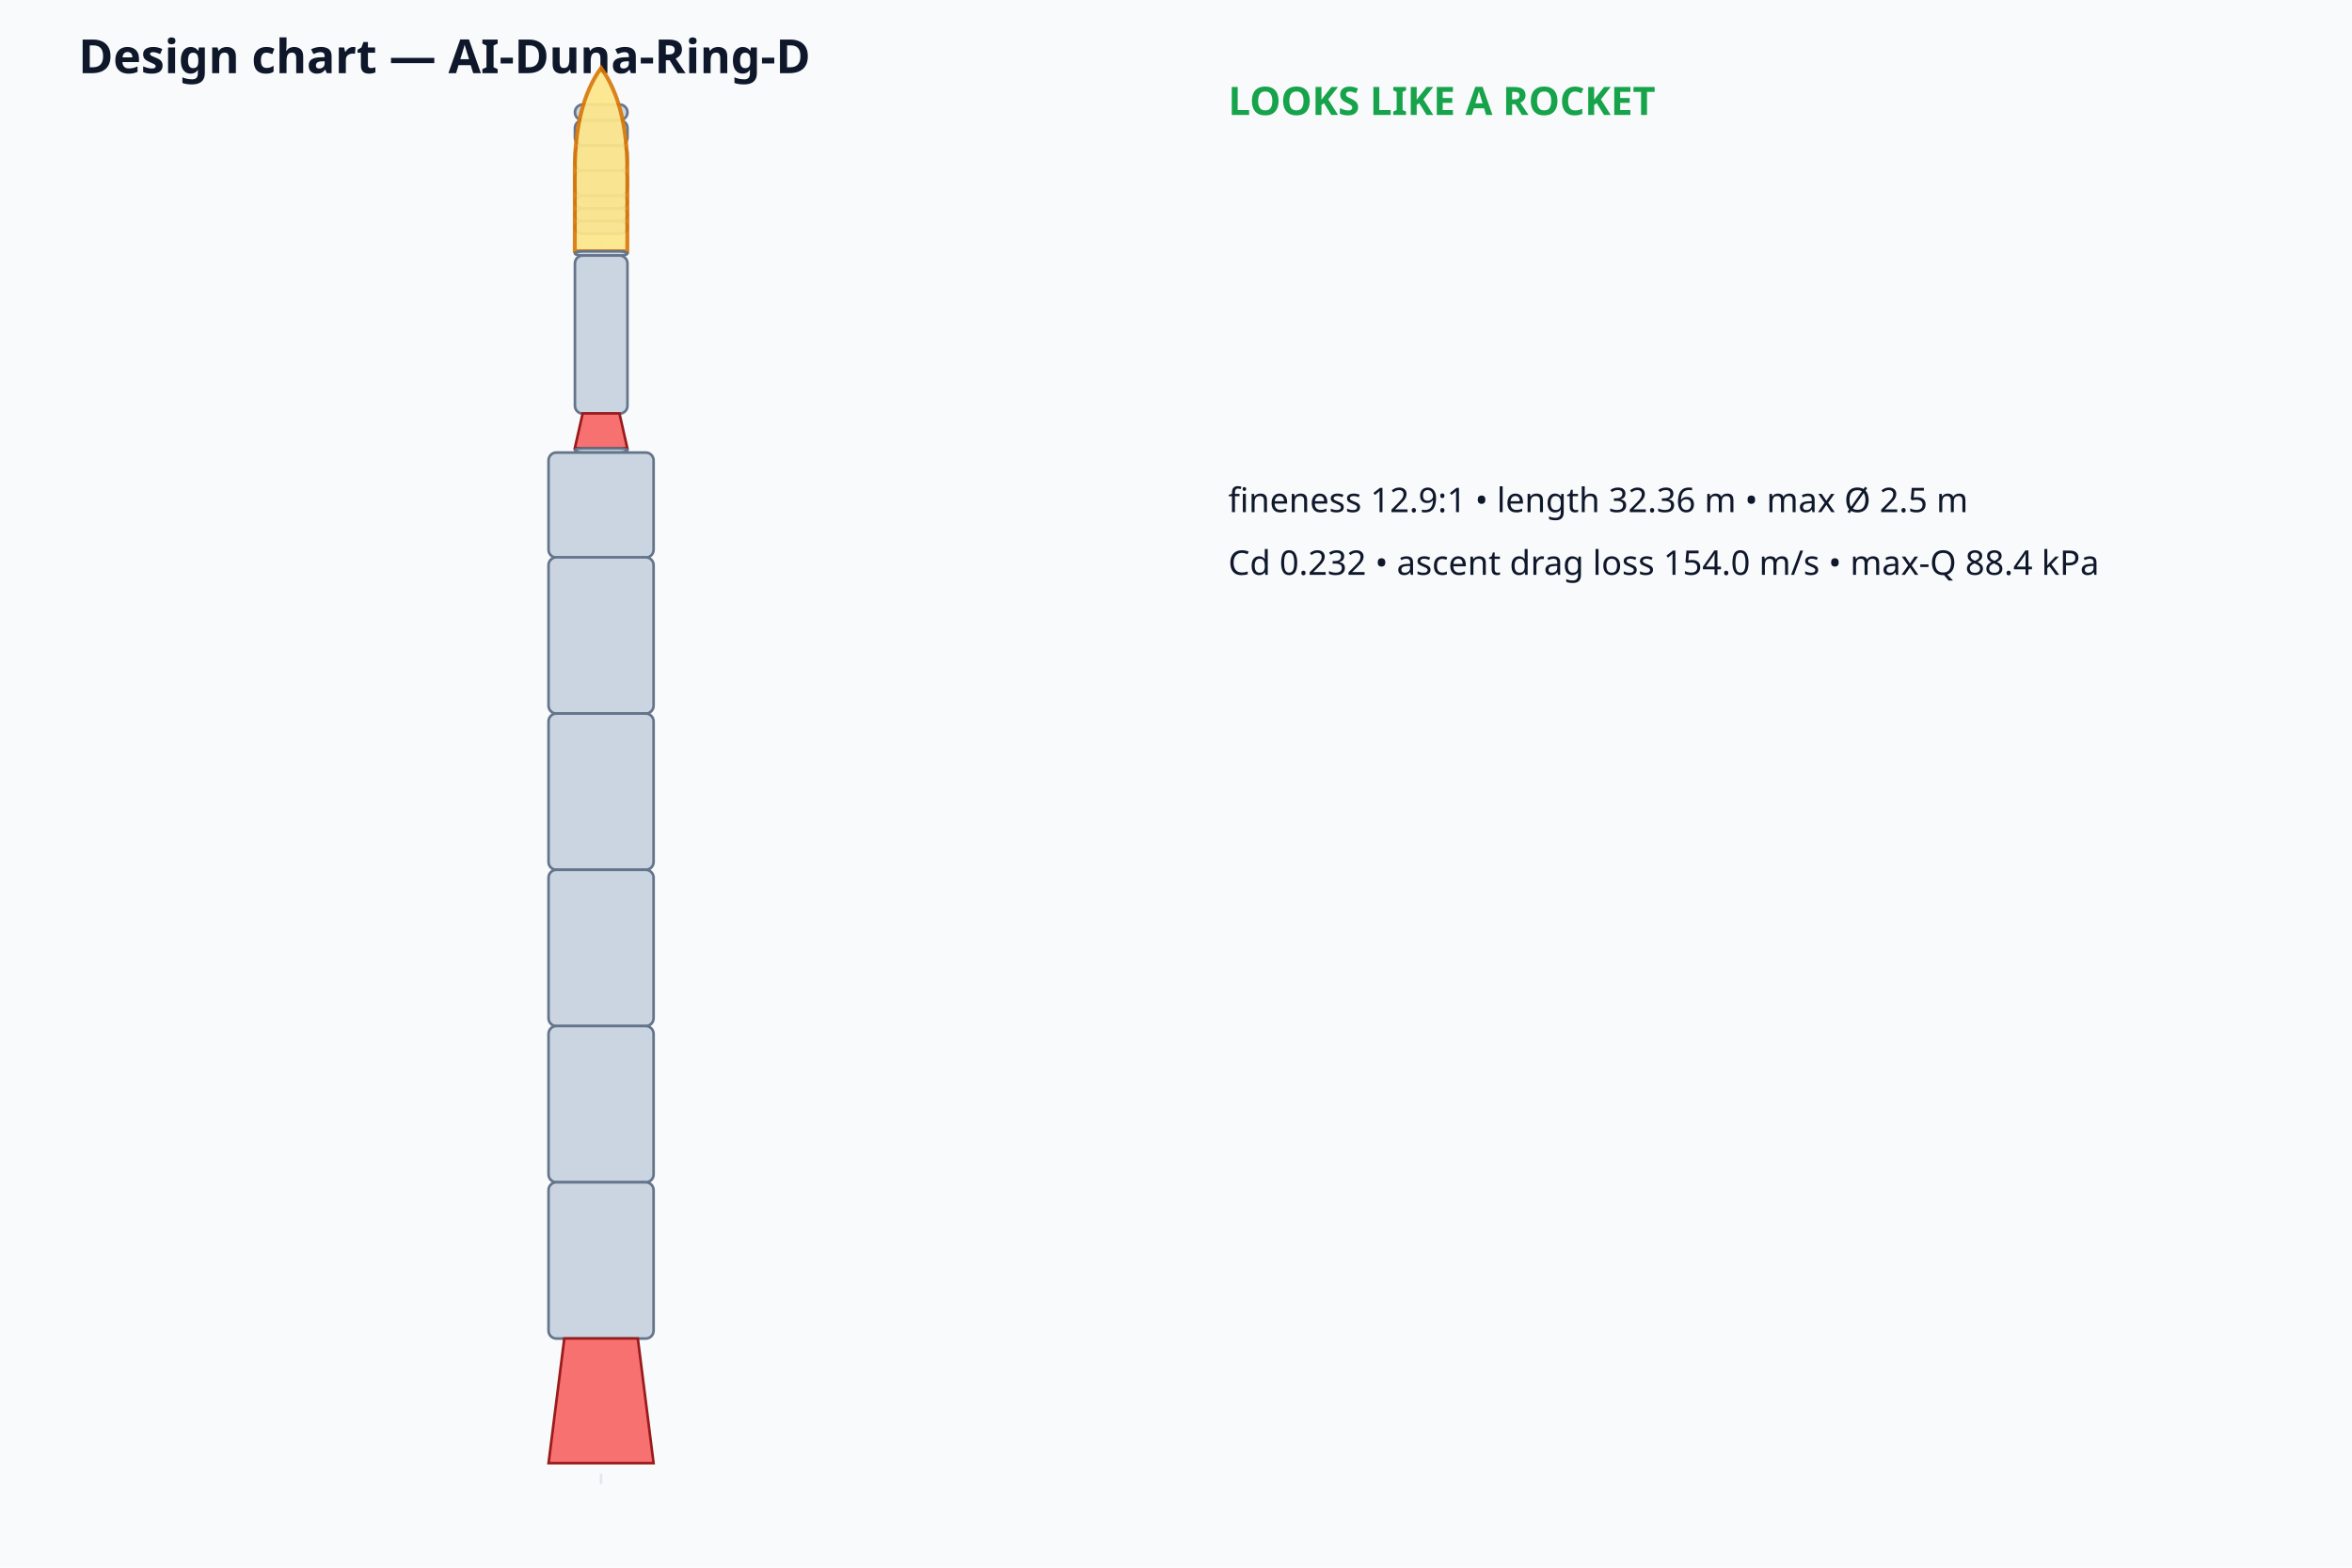
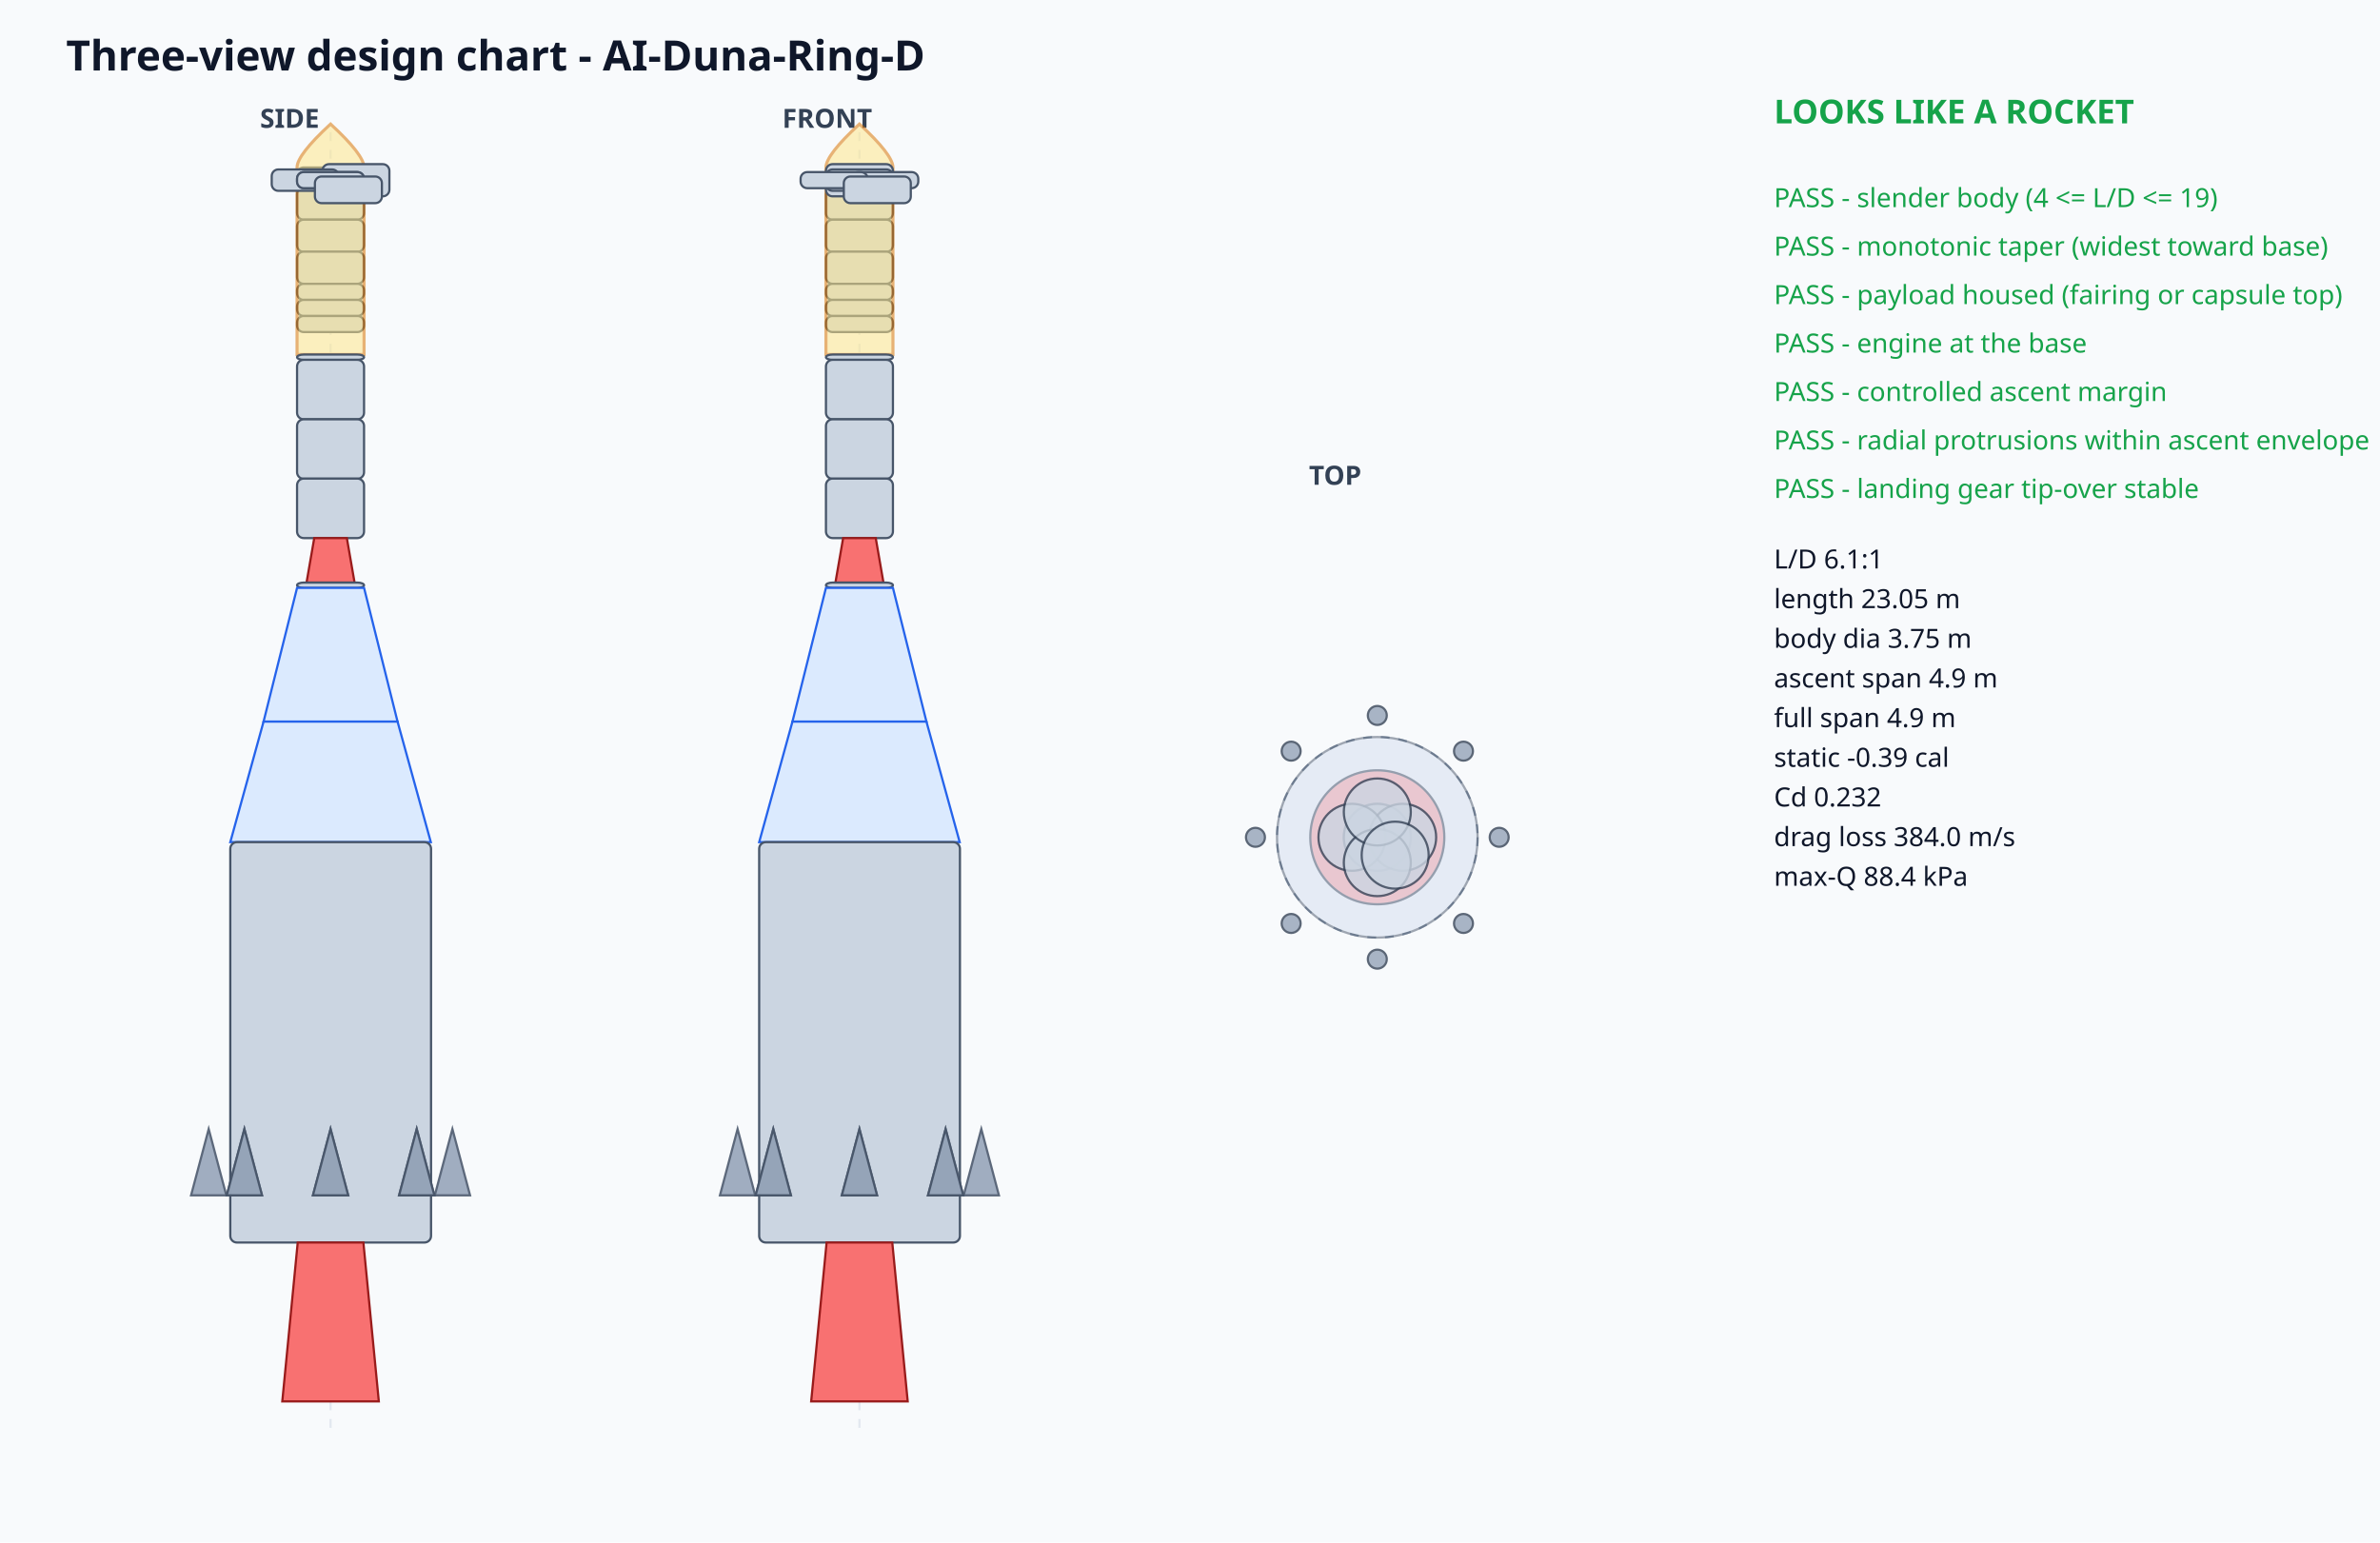
- <svg xmlns="http://www.w3.org/2000/svg" width="900" height="600" viewBox="0 0 900 600" font-family="system-ui,Segoe UI,sans-serif">
-   <rect width="900" height="600" fill="#f8fafc" />
-   <text x="30" y="28" font-size="18" font-weight="700" fill="#0f172a">Design chart — AI-Duna-Ring-D</text>
-   <line x1="230.0" y1="36" x2="230.0" y2="572" stroke="#e2e8f0" stroke-dasharray="4 4" />
-   <rect x="220.0" y="40.0" width="20.1" height="6.0" rx="3" fill="#cbd5e1" stroke="#64748b" />
-   <rect x="220.0" y="46.0" width="20.1" height="9.6" rx="3" fill="#cbd5e1" stroke="#64748b" />
-   <rect x="220.0" y="55.7" width="20.1" height="9.6" rx="3" fill="#cbd5e1" stroke="#64748b" />
-   <rect x="220.0" y="65.3" width="20.1" height="9.6" rx="3" fill="#cbd5e1" stroke="#64748b" />
-   <rect x="220.0" y="74.9" width="20.1" height="4.8" rx="3" fill="#cbd5e1" stroke="#64748b" />
-   <rect x="220.0" y="79.8" width="20.1" height="4.8" rx="3" fill="#cbd5e1" stroke="#64748b" />
-   <rect x="220.0" y="84.6" width="20.1" height="4.8" rx="3" fill="#cbd5e1" stroke="#64748b" />
-   <path d="M 219.955 96.153 L 219.955 65.269 Q 219.955 40.0 230.0 26.0 Q 240.045 40.0 240.045 65.269 L 240.045 96.153 Z" fill="#fde68a" stroke="#d97706" stroke-width="1.5" opacity="0.92" />
-   <rect x="220.0" y="96.2" width="20.1" height="1.6" rx="3" fill="#cbd5e1" stroke="#64748b" />
-   <rect x="220.0" y="97.8" width="20.1" height="60.5" rx="3" fill="#cbd5e1" stroke="#64748b" />
-   <polygon points="222.969,158.22 237.031,158.22 240.045,171.559 219.955,171.559" fill="#f87171" stroke="#991b1b" />
-   <rect x="220.0" y="171.6" width="20.1" height="1.6" rx="3" fill="#cbd5e1" stroke="#64748b" />
-   <rect x="209.9" y="173.2" width="40.2" height="40.2" rx="3" fill="#cbd5e1" stroke="#64748b" />
-   <rect x="209.9" y="213.3" width="40.2" height="59.8" rx="3" fill="#cbd5e1" stroke="#64748b" />
-   <rect x="209.9" y="273.1" width="40.2" height="59.8" rx="3" fill="#cbd5e1" stroke="#64748b" />
-   <rect x="209.9" y="332.9" width="40.2" height="59.8" rx="3" fill="#cbd5e1" stroke="#64748b" />
-   <rect x="209.9" y="392.7" width="40.2" height="59.8" rx="3" fill="#cbd5e1" stroke="#64748b" />
-   <rect x="209.9" y="452.5" width="40.2" height="59.8" rx="3" fill="#cbd5e1" stroke="#64748b" />
-   <polygon points="215.938,512.269 244.062,512.269 250.089,560.0 209.911,560.0" fill="#f87171" stroke="#991b1b" />
-   <text x="470" y="44" font-size="15" font-weight="700" fill="#16a34a">LOOKS LIKE A ROCKET</text>
-   <text x="470" y="196" font-size="13" fill="#0f172a">fineness 12.9:1  •  length 32.36 m  •  max Ø 2.5 m</text>
-   <text x="470" y="220" font-size="13" fill="#0f172a">Cd 0.232  •  ascent drag loss 154.0 m/s  •  max-Q 88.4 kPa</text>
+ <svg xmlns="http://www.w3.org/2000/svg" width="1080" height="700" viewBox="0 0 1080 700" font-family="system-ui,Segoe UI,sans-serif">
+   <rect width="1080" height="700" fill="#f8fafc" />
+   <text x="30" y="32" font-size="19" font-weight="700" fill="#0f172a">Three-view design chart - AI-Duna-Ring-D</text>
+   <text x="805" y="56" font-size="15" font-weight="700" fill="#16a34a">LOOKS LIKE A ROCKET</text>
+   <text x="118" y="58" font-size="12" font-weight="700" fill="#334155">SIDE</text>
+   <text x="355" y="58" font-size="12" font-weight="700" fill="#334155">FRONT</text>
+   <text x="594" y="220" font-size="12" font-weight="700" fill="#334155">TOP</text>
+   <line x1="150.0" y1="60" x2="150.0" y2="650" stroke="#e2e8f0" stroke-dasharray="4 4" />
+   <line x1="390.0" y1="60" x2="390.0" y2="650" stroke="#e2e8f0" stroke-dasharray="4 4" />
+   <circle cx="625.0" cy="380.0" r="45.5" fill="none" stroke="#94a3b8" stroke-dasharray="4 4" />
+   <rect x="134.8" y="76.0" width="30.4" height="9.1" rx="3" fill="#cbd5e1" stroke="#475569" />
+   <rect x="134.8" y="85.1" width="30.4" height="14.6" rx="3" fill="#cbd5e1" stroke="#475569" />
+   <rect x="134.8" y="99.7" width="30.4" height="14.6" rx="3" fill="#cbd5e1" stroke="#475569" />
+   <rect x="134.8" y="114.2" width="30.4" height="14.6" rx="3" fill="#cbd5e1" stroke="#475569" />
+   <rect x="134.8" y="128.8" width="30.4" height="7.3" rx="3" fill="#cbd5e1" stroke="#475569" />
+   <rect x="134.8" y="136.1" width="30.4" height="7.3" rx="3" fill="#cbd5e1" stroke="#475569" />
+   <rect x="134.8" y="143.4" width="30.4" height="7.3" rx="3" fill="#cbd5e1" stroke="#475569" />
+   <path d="M 134.8 160.9 L 134.8 76.0 Q 134.8 70.3 150.0 56.3 Q 165.2 70.3 165.2 76.0 L 165.2 160.9 Z" fill="#fde68a" stroke="#d97706" stroke-width="1.4" opacity="0.55" />
+   <rect x="134.8" y="160.9" width="30.4" height="2.4" rx="3" fill="#cbd5e1" stroke="#475569" />
+   <rect x="134.8" y="163.3" width="30.4" height="27.0" rx="3" fill="#cbd5e1" stroke="#475569" />
+   <rect x="134.8" y="190.3" width="30.4" height="27.0" rx="3" fill="#cbd5e1" stroke="#475569" />
+   <rect x="134.8" y="217.2" width="30.4" height="27.0" rx="3" fill="#cbd5e1" stroke="#475569" />
+   <polygon points="142.6,244.2 157.4,244.2 160.9,264.4 139.1,264.4" fill="#f87171" stroke="#991b1b" />
+   <rect x="134.8" y="264.4" width="30.4" height="2.4" rx="3" fill="#cbd5e1" stroke="#475569" />
+   <polygon points="134.8,266.8 165.2,266.8 180.4,327.5 119.6,327.5" fill="#dbeafe" stroke="#2563eb" />
+   <polygon points="119.6,327.5 180.4,327.5 195.5,382.2 104.5,382.2" fill="#dbeafe" stroke="#2563eb" />
+   <rect x="104.5" y="382.2" width="91.1" height="181.7" rx="3" fill="#cbd5e1" stroke="#475569" />
+   <polygon points="135.1,563.9 164.9,563.9 171.9,636.0 128.1,636.0" fill="#f87171" stroke="#991b1b" />
+   <rect x="146.3" y="74.5" width="30.4" height="14.6" rx="3" fill="#cbd5e1" stroke="#475569" />
+   <rect x="123.3" y="76.9" width="30.4" height="9.7" rx="3" fill="#cbd5e1" stroke="#475569" />
+   <rect x="134.8" y="78.1" width="30.4" height="7.3" rx="3" fill="#cbd5e1" stroke="#475569" />
+   <rect x="134.8" y="78.1" width="30.4" height="7.3" rx="3" fill="#cbd5e1" stroke="#475569" />
+   <rect x="142.9" y="80.1" width="30.4" height="12.1" rx="3" fill="#cbd5e1" stroke="#475569" />
+   <polygon points="205.3,512.4 197.3,542.5 213.3,542.5" fill="#94a3b8" stroke="#475569" opacity="0.88" />
+   <polygon points="189.1,512.4 181.1,542.5 197.1,542.5" fill="#94a3b8" stroke="#475569" opacity="0.88" />
+   <polygon points="150.0,512.4 142.0,542.5 158.0,542.5" fill="#94a3b8" stroke="#475569" opacity="0.88" />
+   <polygon points="110.9,512.4 102.9,542.5 118.9,542.5" fill="#94a3b8" stroke="#475569" opacity="0.88" />
+   <polygon points="94.7,512.4 86.7,542.5 102.7,542.5" fill="#94a3b8" stroke="#475569" opacity="0.88" />
+   <polygon points="110.9,512.4 102.9,542.5 118.9,542.5" fill="#94a3b8" stroke="#475569" opacity="0.88" />
+   <polygon points="150.0,512.4 142.0,542.5 158.0,542.5" fill="#94a3b8" stroke="#475569" opacity="0.88" />
+   <polygon points="189.1,512.4 181.1,542.5 197.1,542.5" fill="#94a3b8" stroke="#475569" opacity="0.88" />
+   <rect x="374.8" y="76.0" width="30.4" height="9.1" rx="3" fill="#cbd5e1" stroke="#475569" />
+   <rect x="374.8" y="85.1" width="30.4" height="14.6" rx="3" fill="#cbd5e1" stroke="#475569" />
+   <rect x="374.8" y="99.7" width="30.4" height="14.6" rx="3" fill="#cbd5e1" stroke="#475569" />
+   <rect x="374.8" y="114.2" width="30.4" height="14.6" rx="3" fill="#cbd5e1" stroke="#475569" />
+   <rect x="374.8" y="128.8" width="30.4" height="7.3" rx="3" fill="#cbd5e1" stroke="#475569" />
+   <rect x="374.8" y="136.1" width="30.4" height="7.3" rx="3" fill="#cbd5e1" stroke="#475569" />
+   <rect x="374.8" y="143.4" width="30.4" height="7.3" rx="3" fill="#cbd5e1" stroke="#475569" />
+   <path d="M 374.8 160.9 L 374.8 76.0 Q 374.8 70.3 390.0 56.3 Q 405.2 70.3 405.2 76.0 L 405.2 160.9 Z" fill="#fde68a" stroke="#d97706" stroke-width="1.4" opacity="0.55" />
+   <rect x="374.8" y="160.9" width="30.4" height="2.4" rx="3" fill="#cbd5e1" stroke="#475569" />
+   <rect x="374.8" y="163.3" width="30.4" height="27.0" rx="3" fill="#cbd5e1" stroke="#475569" />
+   <rect x="374.8" y="190.3" width="30.4" height="27.0" rx="3" fill="#cbd5e1" stroke="#475569" />
+   <rect x="374.8" y="217.2" width="30.4" height="27.0" rx="3" fill="#cbd5e1" stroke="#475569" />
+   <polygon points="382.6,244.2 397.4,244.2 400.9,264.4 379.1,264.4" fill="#f87171" stroke="#991b1b" />
+   <rect x="374.8" y="264.4" width="30.4" height="2.4" rx="3" fill="#cbd5e1" stroke="#475569" />
+   <polygon points="374.8,266.8 405.2,266.8 420.4,327.5 359.6,327.5" fill="#dbeafe" stroke="#2563eb" />
+   <polygon points="359.6,327.5 420.4,327.5 435.5,382.2 344.5,382.2" fill="#dbeafe" stroke="#2563eb" />
+   <rect x="344.5" y="382.2" width="91.1" height="181.7" rx="3" fill="#cbd5e1" stroke="#475569" />
+   <polygon points="375.1,563.9 404.9,563.9 411.9,636.0 368.1,636.0" fill="#f87171" stroke="#991b1b" />
+   <rect x="374.8" y="74.5" width="30.4" height="14.6" rx="3" fill="#cbd5e1" stroke="#475569" />
+   <rect x="374.8" y="76.9" width="30.4" height="9.7" rx="3" fill="#cbd5e1" stroke="#475569" />
+   <rect x="386.3" y="78.1" width="30.4" height="7.3" rx="3" fill="#cbd5e1" stroke="#475569" />
+   <rect x="363.3" y="78.1" width="30.4" height="7.3" rx="3" fill="#cbd5e1" stroke="#475569" />
+   <rect x="382.9" y="80.1" width="30.4" height="12.1" rx="3" fill="#cbd5e1" stroke="#475569" />
+   <polygon points="390.0,512.4 382.0,542.5 398.0,542.5" fill="#94a3b8" stroke="#475569" opacity="0.88" />
+   <polygon points="429.1,512.4 421.1,542.5 437.1,542.5" fill="#94a3b8" stroke="#475569" opacity="0.88" />
+   <polygon points="445.3,512.4 437.3,542.5 453.3,542.5" fill="#94a3b8" stroke="#475569" opacity="0.88" />
+   <polygon points="429.1,512.4 421.1,542.5 437.1,542.5" fill="#94a3b8" stroke="#475569" opacity="0.88" />
+   <polygon points="390.0,512.4 382.0,542.5 398.0,542.5" fill="#94a3b8" stroke="#475569" opacity="0.88" />
+   <polygon points="350.9,512.4 342.9,542.5 358.9,542.5" fill="#94a3b8" stroke="#475569" opacity="0.88" />
+   <polygon points="334.7,512.4 326.7,542.5 342.7,542.5" fill="#94a3b8" stroke="#475569" opacity="0.88" />
+   <polygon points="350.9,512.4 342.9,542.5 358.9,542.5" fill="#94a3b8" stroke="#475569" opacity="0.88" />
+   <circle cx="625.0" cy="380.0" r="45.5" fill="#dbeafe" stroke="#475569" opacity="0.30" />
+   <circle cx="625.0" cy="380.0" r="45.5" fill="#cbd5e1" stroke="#475569" opacity="0.30" />
+   <circle cx="625.0" cy="380.0" r="30.4" fill="#dbeafe" stroke="#475569" opacity="0.30" />
+   <circle cx="625.0" cy="380.0" r="30.4" fill="#f87171" stroke="#475569" opacity="0.30" />
+   <circle cx="625.0" cy="380.0" r="15.2" fill="#cbd5e1" stroke="#475569" opacity="0.30" />
+   <circle cx="625.0" cy="380.0" r="15.2" fill="#cbd5e1" stroke="#475569" opacity="0.30" />
+   <circle cx="625.0" cy="380.0" r="15.2" fill="#cbd5e1" stroke="#475569" opacity="0.30" />
+   <circle cx="625.0" cy="380.0" r="15.2" fill="#cbd5e1" stroke="#475569" opacity="0.30" />
+   <circle cx="636.5" cy="380.0" r="15.2" fill="#cbd5e1" stroke="#334155" opacity="0.80" />
+   <circle cx="613.5" cy="380.0" r="15.2" fill="#cbd5e1" stroke="#334155" opacity="0.80" />
+   <circle cx="625.0" cy="391.5" r="15.2" fill="#cbd5e1" stroke="#334155" opacity="0.80" />
+   <circle cx="625.0" cy="368.5" r="15.2" fill="#cbd5e1" stroke="#334155" opacity="0.80" />
+   <circle cx="633.1" cy="388.1" r="15.2" fill="#cbd5e1" stroke="#334155" opacity="0.80" />
+   <circle cx="680.3" cy="380.0" r="4.3" fill="#94a3b8" stroke="#334155" opacity="0.80" />
+   <circle cx="664.1" cy="419.1" r="4.3" fill="#94a3b8" stroke="#334155" opacity="0.80" />
+   <circle cx="625.0" cy="435.3" r="4.3" fill="#94a3b8" stroke="#334155" opacity="0.80" />
+   <circle cx="585.9" cy="419.1" r="4.3" fill="#94a3b8" stroke="#334155" opacity="0.80" />
+   <circle cx="569.7" cy="380.0" r="4.3" fill="#94a3b8" stroke="#334155" opacity="0.80" />
+   <circle cx="585.9" cy="340.9" r="4.3" fill="#94a3b8" stroke="#334155" opacity="0.80" />
+   <circle cx="625.0" cy="324.7" r="4.3" fill="#94a3b8" stroke="#334155" opacity="0.80" />
+   <circle cx="664.1" cy="340.9" r="4.3" fill="#94a3b8" stroke="#334155" opacity="0.80" />
+   <text x="805" y="94" font-size="12" fill="#16a34a">PASS - slender body (4 &lt;= L/D &lt;= 19)</text>
+   <text x="805" y="116" font-size="12" fill="#16a34a">PASS - monotonic taper (widest toward base)</text>
+   <text x="805" y="138" font-size="12" fill="#16a34a">PASS - payload housed (fairing or capsule top)</text>
+   <text x="805" y="160" font-size="12" fill="#16a34a">PASS - engine at the base</text>
+   <text x="805" y="182" font-size="12" fill="#16a34a">PASS - controlled ascent margin</text>
+   <text x="805" y="204" font-size="12" fill="#16a34a">PASS - radial protrusions within ascent envelope</text>
+   <text x="805" y="226" font-size="12" fill="#16a34a">PASS - landing gear tip-over stable</text>
+   <text x="805" y="258" font-size="12" fill="#0f172a">L/D 6.1:1</text>
+   <text x="805" y="276" font-size="12" fill="#0f172a">length 23.05 m</text>
+   <text x="805" y="294" font-size="12" fill="#0f172a">body dia 3.75 m</text>
+   <text x="805" y="312" font-size="12" fill="#0f172a">ascent span 4.9 m</text>
+   <text x="805" y="330" font-size="12" fill="#0f172a">full span 4.9 m</text>
+   <text x="805" y="348" font-size="12" fill="#0f172a">static -0.39 cal</text>
+   <text x="805" y="366" font-size="12" fill="#0f172a">Cd 0.232</text>
+   <text x="805" y="384" font-size="12" fill="#0f172a">drag loss 384.0 m/s</text>
+   <text x="805" y="402" font-size="12" fill="#0f172a">max-Q 88.4 kPa</text>
</svg>
